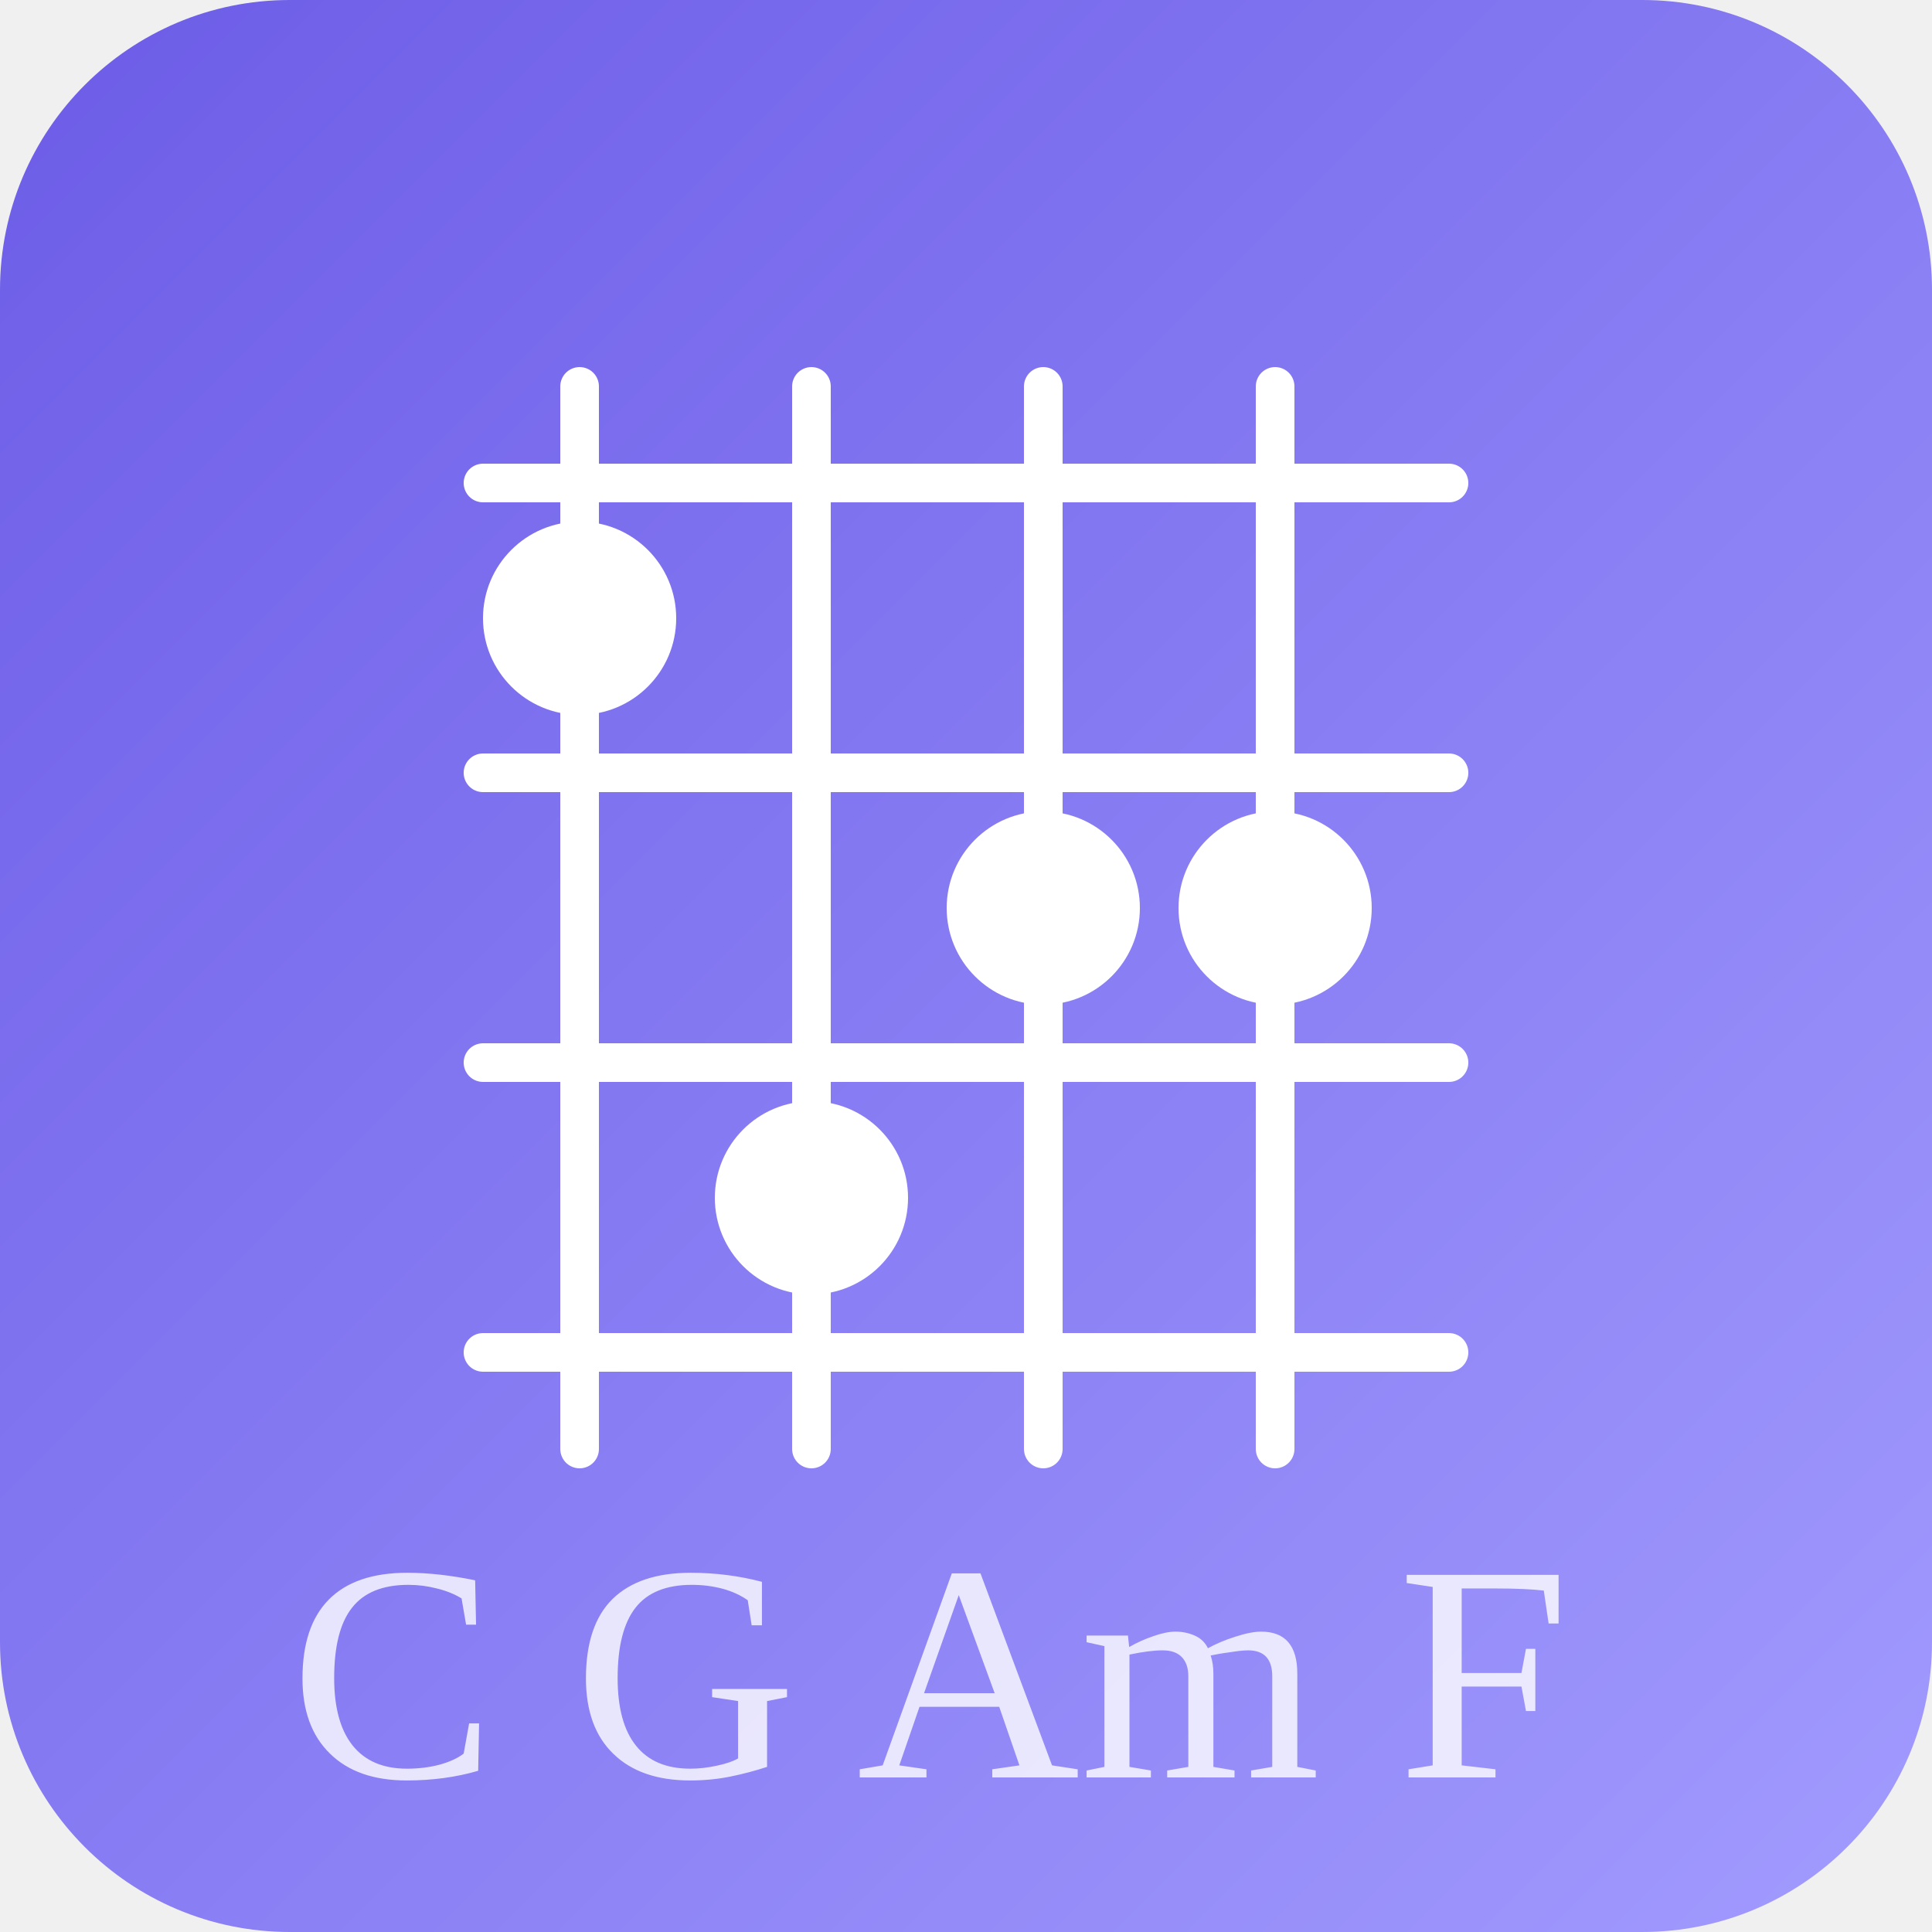
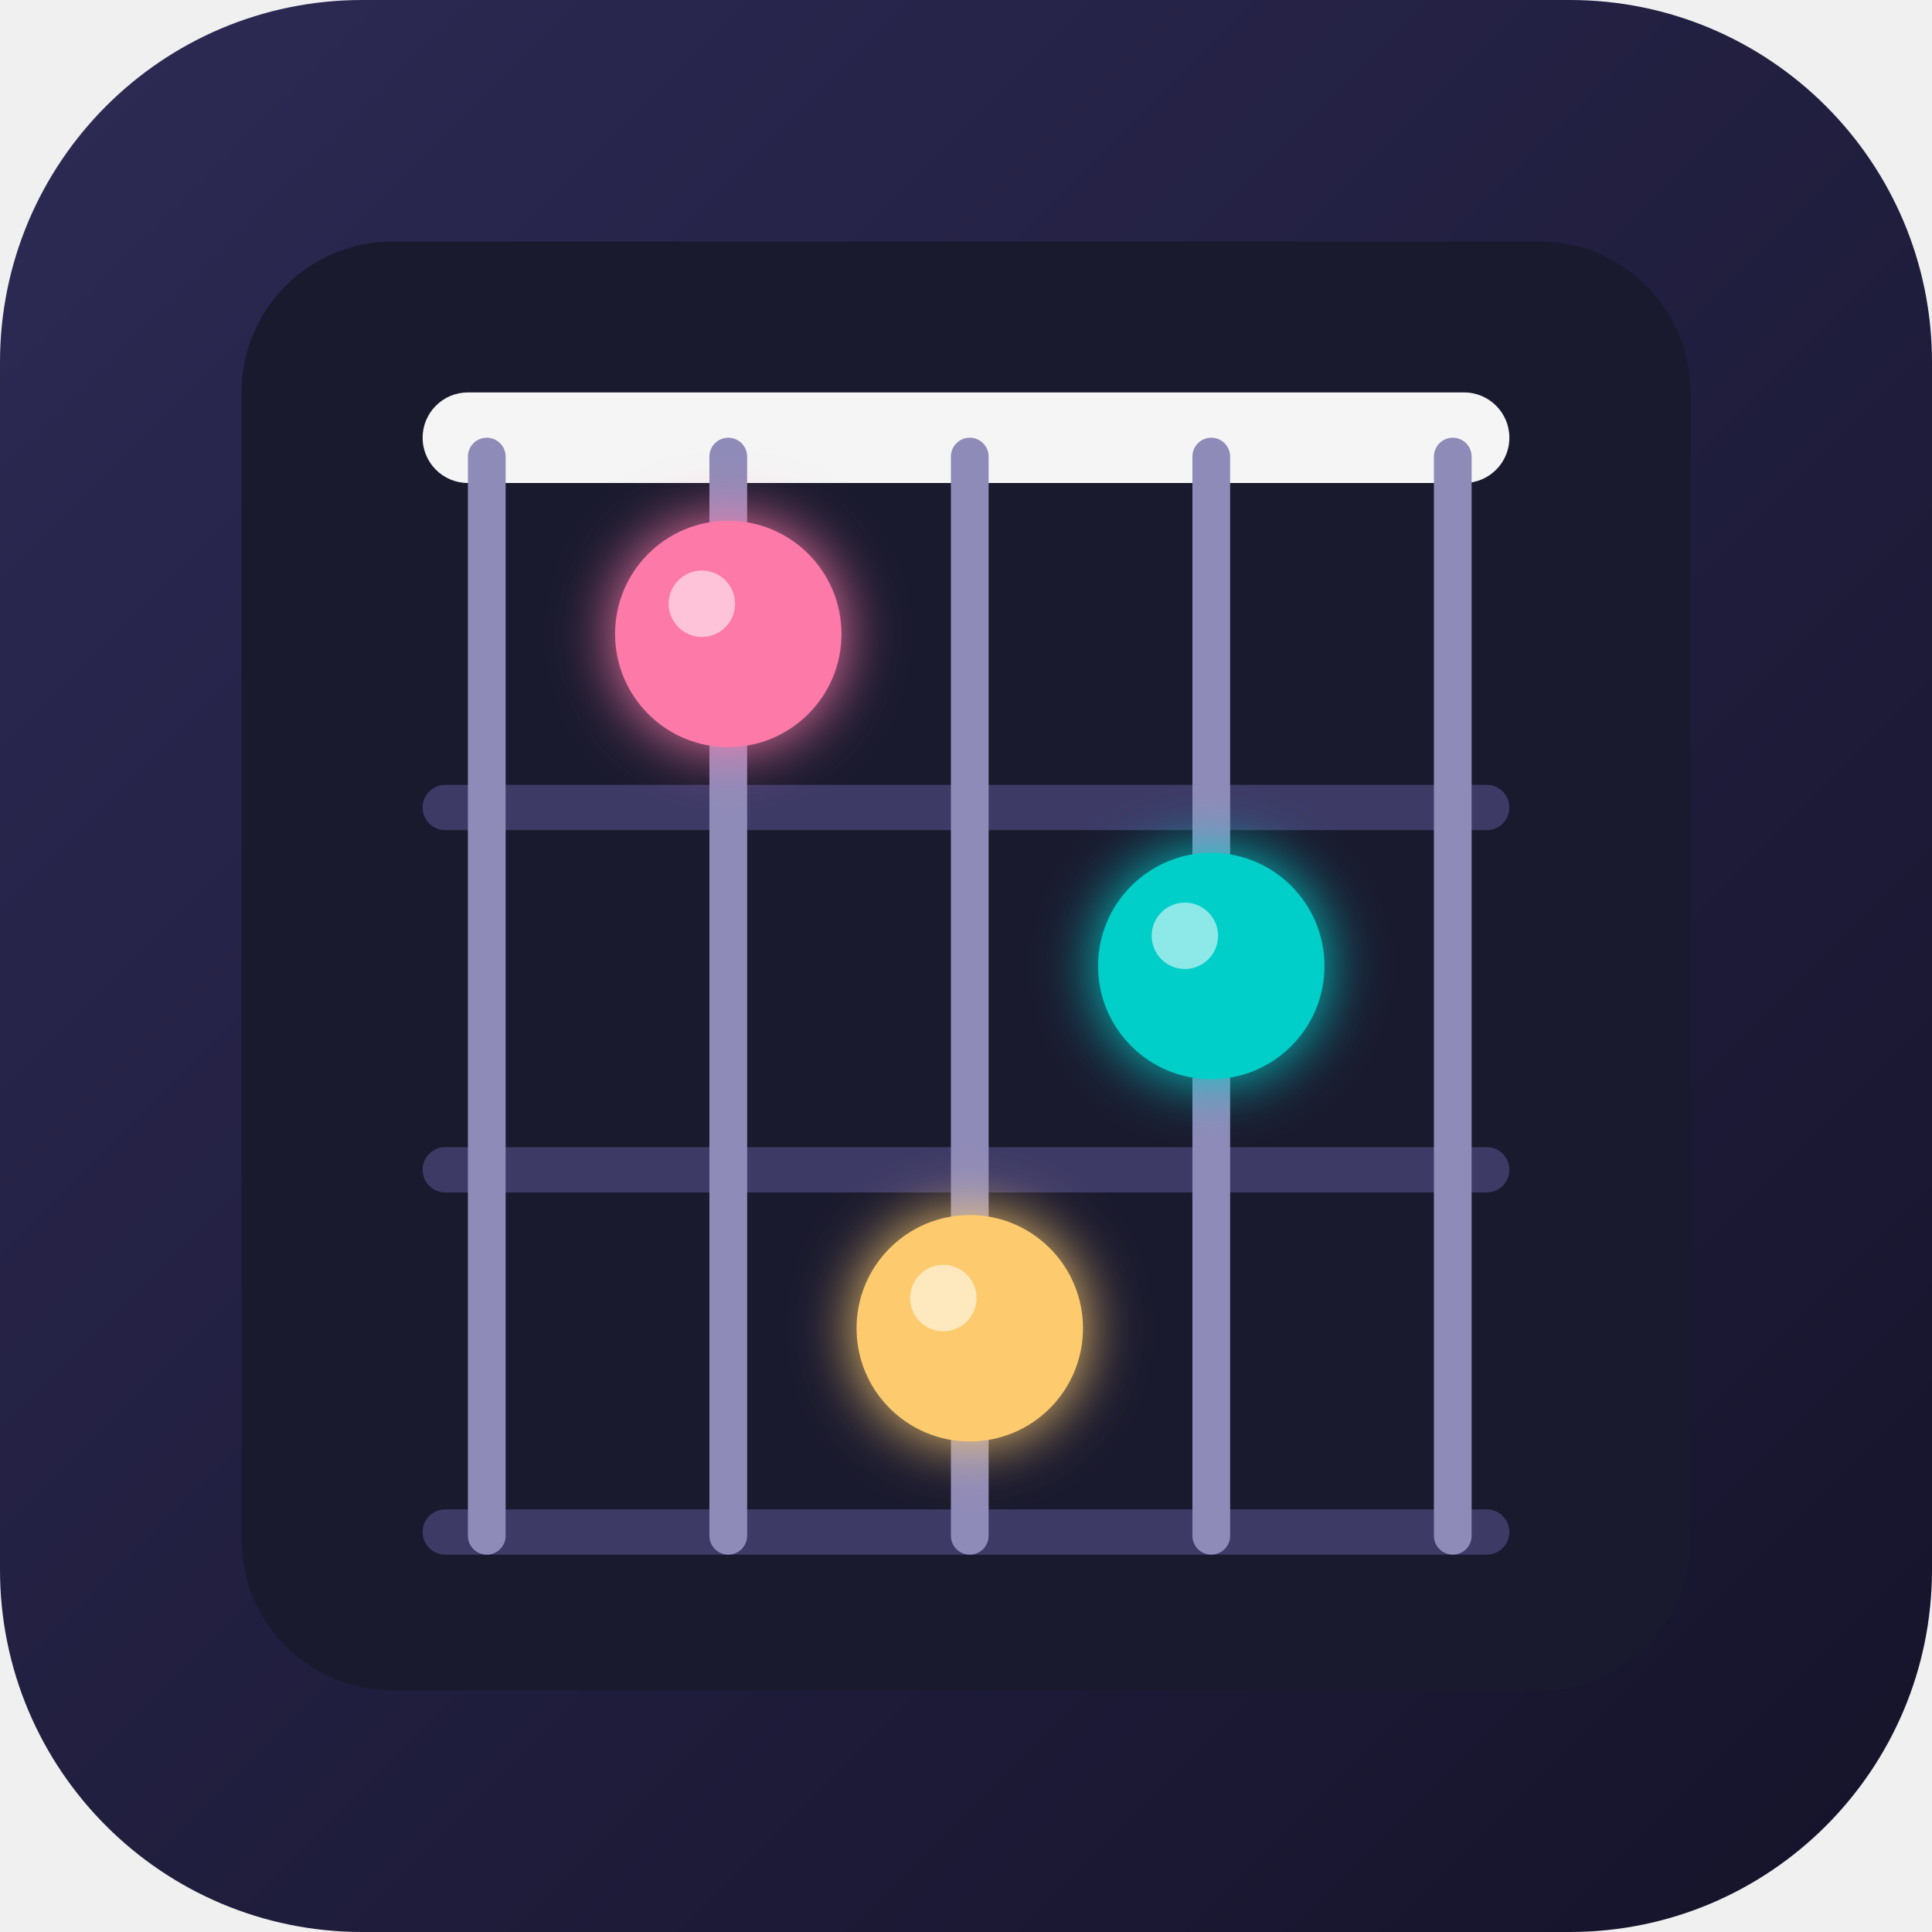
- <svg xmlns="http://www.w3.org/2000/svg" viewBox="0 0 100 100">
+ <svg xmlns="http://www.w3.org/2000/svg" viewBox="0 0 128 128" width="128" height="128">
  <defs>
-     <linearGradient id="bg" x1="0%" y1="0%" x2="100%" y2="100%">
-       <stop offset="0%" style="stop-color:#6c5ce7" />
-       <stop offset="100%" style="stop-color:#a29bfe" />
+     <linearGradient id="cmBg" x1="0%" y1="0%" x2="100%" y2="100%">
+       <stop offset="0%" style="stop-color:#2d2a55" />
+       <stop offset="100%" style="stop-color:#151329" />
    </linearGradient>
+     <filter id="cmGlow" x="-50%" y="-50%" width="200%" height="200%">
+       <feGaussianBlur stdDeviation="2" result="blur" />
+       <feMerge>
+         <feMergeNode in="blur" />
+         <feMergeNode in="SourceGraphic" />
+       </feMerge>
+     </filter>
  </defs>
-   <rect width="100" height="100" rx="15" fill="url(#bg)" />
-   <g fill="none" stroke="white" stroke-width="2" stroke-linecap="round">
-     <line x1="25" y1="25" x2="75" y2="25" />
-     <line x1="25" y1="40" x2="75" y2="40" />
-     <line x1="25" y1="55" x2="75" y2="55" />
-     <line x1="25" y1="70" x2="75" y2="70" />
-     <line x1="30" y1="20" x2="30" y2="75" />
-     <line x1="42" y1="20" x2="42" y2="75" />
-     <line x1="54" y1="20" x2="54" y2="75" />
-     <line x1="66" y1="20" x2="66" y2="75" />
-   </g>
-   <circle cx="30" cy="32" r="5" fill="white" />
-   <circle cx="54" cy="47" r="5" fill="white" />
-   <circle cx="42" cy="62" r="5" fill="white" />
-   <circle cx="66" cy="47" r="5" fill="white" />
-   <text x="15" y="92" font-size="16" fill="rgba(255,255,255,0.8)">C G Am F</text>
+   <rect width="128" height="128" rx="24" fill="url(#cmBg)" />
+   <rect x="16" y="16" width="96" height="96" rx="10" fill="#1a1a2e" />
+   <rect x="28" y="26" width="72" height="6" rx="3" fill="#f5f5f5" />
+   <rect x="28" y="52" width="72" height="3" rx="1.5" fill="#3d3a66" />
+   <rect x="28" y="76" width="72" height="3" rx="1.5" fill="#3d3a66" />
+   <rect x="28" y="100" width="72" height="3" rx="1.5" fill="#3d3a66" />
+   <rect x="31" y="29" width="2.5" height="74" rx="1.25" fill="#8f8bb8" />
+   <rect x="47" y="29" width="2.5" height="74" rx="1.25" fill="#8f8bb8" />
+   <rect x="63" y="29" width="2.5" height="74" rx="1.25" fill="#8f8bb8" />
+   <rect x="79" y="29" width="2.5" height="74" rx="1.25" fill="#8f8bb8" />
+   <rect x="95" y="29" width="2.5" height="74" rx="1.25" fill="#8f8bb8" />
+   <circle cx="48.25" cy="42" r="7.5" fill="#fd79a8" filter="url(#cmGlow)" />
+   <circle cx="80.25" cy="64" r="7.5" fill="#00cec9" filter="url(#cmGlow)" />
+   <circle cx="64.25" cy="88" r="7.5" fill="#fdcb6e" filter="url(#cmGlow)" />
+   <circle cx="46.5" cy="40" r="2.2" fill="rgba(255,255,255,0.55)" />
+   <circle cx="78.5" cy="62" r="2.2" fill="rgba(255,255,255,0.55)" />
+   <circle cx="62.5" cy="86" r="2.2" fill="rgba(255,255,255,0.55)" />
</svg>
